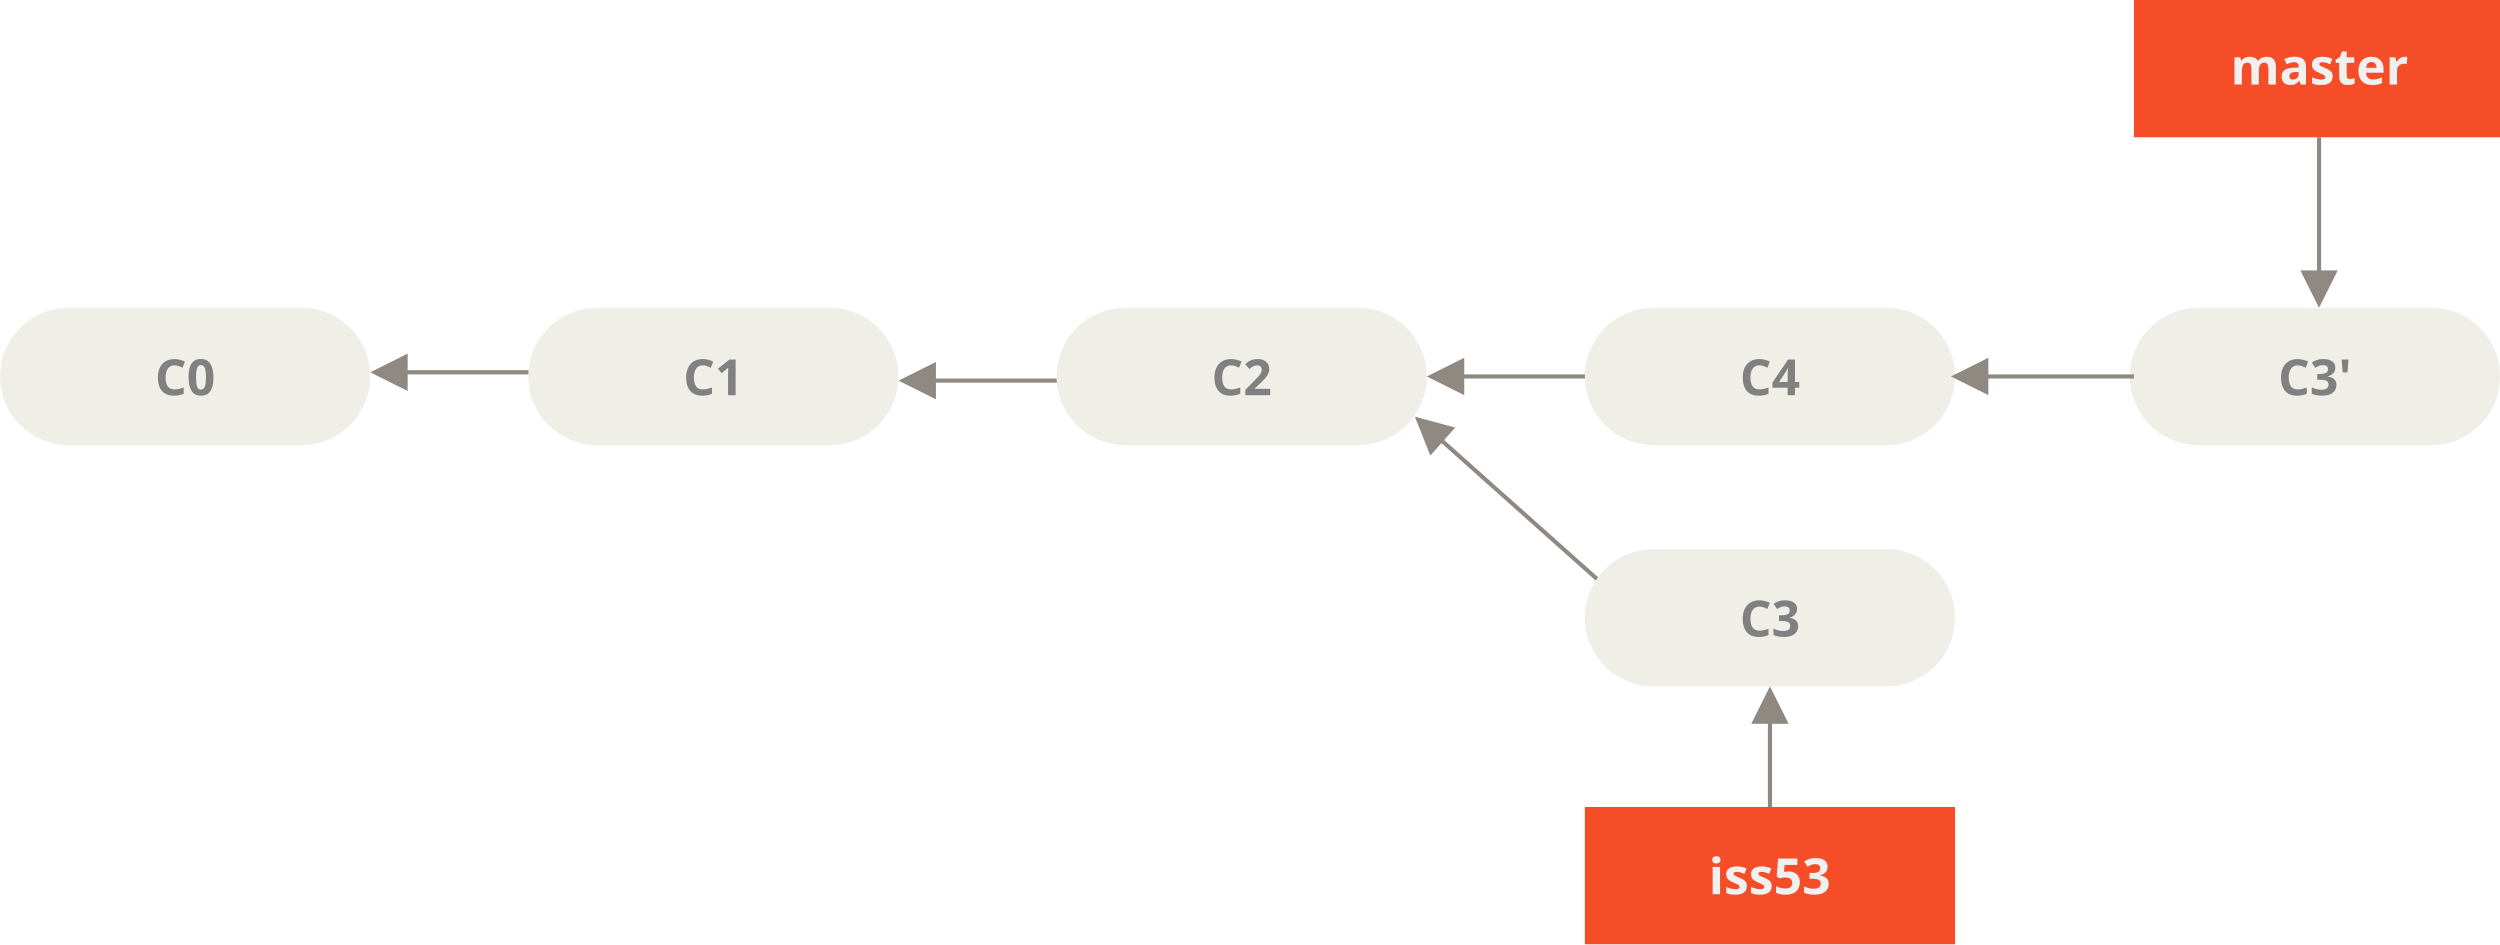
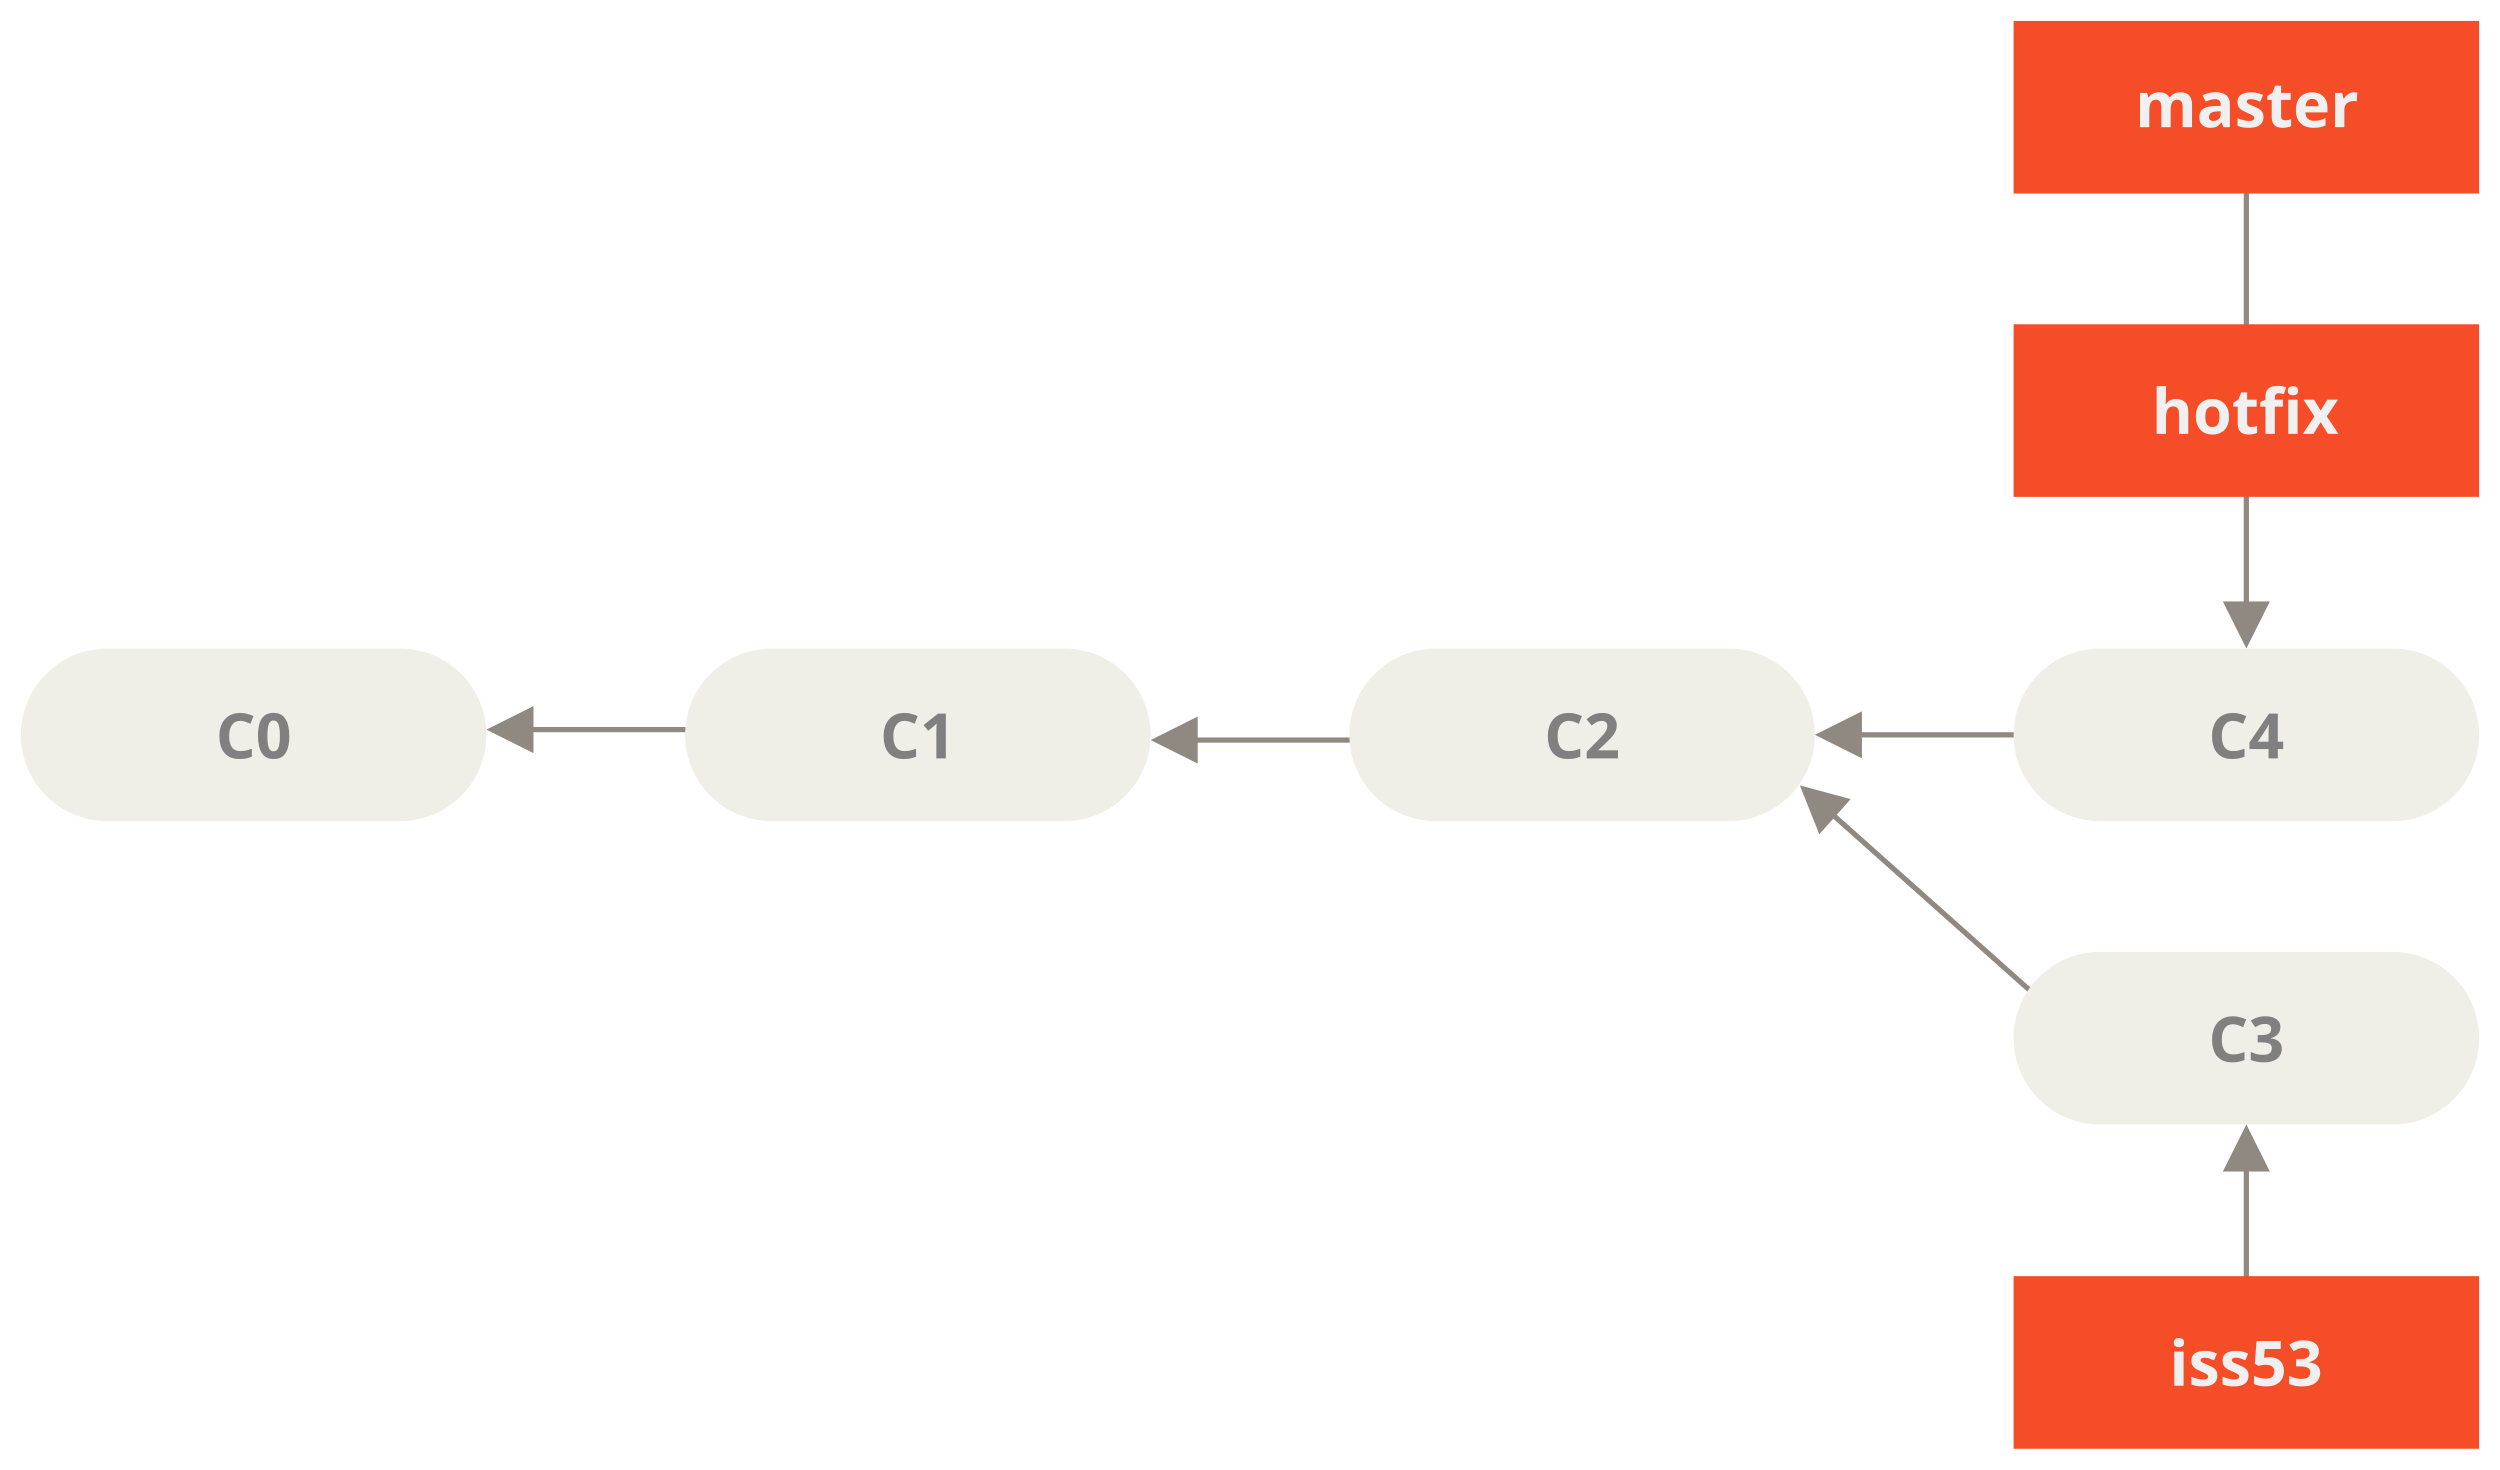
- <svg xmlns="http://www.w3.org/2000/svg" id="svg34148" version="1.1" viewBox="0 0 601 227" width="601" height="227">
-   <defs id="defs51" />
-   <g id="03---Basic-Branching-4" transform="translate(0,-57)" style="fill:none;fill-rule:evenodd">
-     <path id="Line" d="m 98,146 h 35 v 1 H 98 v 4 l -9,-4.5 9,-4.5 z" style="fill:#8f8981;fill-rule:nonzero" />
-     <path id="Line-2" d="m 225,148 h 35 v 1 h -35 v 4 l -9,-4.5 9,-4.5 z" style="fill:#8f8981;fill-rule:nonzero" />
-     <path id="Line-6" d="m 352,147 h 35 v 1 h -35 v 4 l -9,-4.5 9,-4.5 z" style="fill:#8f8981;fill-rule:nonzero" />
+ <svg xmlns="http://www.w3.org/2000/svg" id="svg34148" version="1.1" viewBox="0 0 478 281">
+   <g id="03---Basic-Branching-4" transform="translate(4,-7)" style="fill-rule:evenodd;fill:none">
+     <path id="Line" d="m98 146h35v1h-35v4l-9-4.5 9-4.5z" style="fill-rule:nonzero;fill:#8f8981" />
+     <path id="Line-2" d="m225 148h35v1h-35v4l-9-4.5 9-4.5z" style="fill-rule:nonzero;fill:#8f8981" />
+     <path id="Line-6" d="m352 147h35v1h-35v4l-9-4.5 9-4.5z" style="fill-rule:nonzero;fill:#8f8981" />
    <g id="brown" transform="translate(0,131)">
-       <rect id="Rectangle-1" width="89" height="33" rx="16.5" ry="16.5" style="fill:#efefe7;fill-rule:evenodd" x="0" y="0" />
-       <text id="C6" font-size="12px" font-weight="700" style="font-weight:700;font-size:12px;font-family:'Source Code Pro';text-anchor:middle;fill:#979797">
-         <tspan id="tspan34083" x="44.5" y="21" style="fill:#808080">C0</tspan>
+       <rect id="Rectangle-1" width="89" height="33" rx="16.5" ry="16.5" style="fill-rule:evenodd;fill:#efefe7" />
+       <text id="C6" font-size="12px" font-weight="700" style="fill:#979797;font-family:'Source Code Pro';font-size:12px;font-weight:700;text-anchor:middle">
+         <tspan id="tspan34083" x="44.5" y="21" style="fill:gray">C0</tspan>
      </text>
    </g>
    <g id="g34093" transform="translate(127,131)">
-       <rect id="rect34087" width="89" height="33" rx="16.5" ry="16.5" style="fill:#efefe7;fill-rule:evenodd" x="0" y="0" />
-       <text id="text34091" font-size="12px" font-weight="700" style="font-weight:700;font-size:12px;font-family:'Source Code Pro';text-anchor:middle;fill:#979797">
-         <tspan id="tspan34089" x="44.5" y="21" style="fill:#808080">C1</tspan>
+       <rect id="rect34087" width="89" height="33" rx="16.5" ry="16.5" style="fill-rule:evenodd;fill:#efefe7" />
+       <text id="text34091" font-size="12px" font-weight="700" style="fill:#979797;font-family:'Source Code Pro';font-size:12px;font-weight:700;text-anchor:middle">
+         <tspan id="tspan34089" x="44.5" y="21" style="fill:gray">C1</tspan>
      </text>
    </g>
    <g id="g34101" transform="translate(254,131)">
-       <rect id="rect34095" width="89" height="33" rx="16.5" ry="16.5" style="fill:#efefe7;fill-rule:evenodd" x="0" y="0" />
-       <text id="text34099" font-size="12px" font-weight="700" style="font-weight:700;font-size:12px;font-family:'Source Code Pro';text-anchor:middle;fill:#979797">
-         <tspan id="tspan34097" x="44.5" y="21" style="fill:#808080">C2</tspan>
+       <rect id="rect34095" width="89" height="33" rx="16.5" ry="16.5" style="fill-rule:evenodd;fill:#efefe7" />
+       <text id="text34099" font-size="12px" font-weight="700" style="fill:#979797;font-family:'Source Code Pro';font-size:12px;font-weight:700;text-anchor:middle">
+         <tspan id="tspan34097" x="44.5" y="21" style="fill:gray">C2</tspan>
      </text>
    </g>
-     <g id="ref" transform="translate(513,57)">
-       <rect id="Rectangle-2" transform="scale(0.83962,1)" width="106" height="33" style="fill:#f44d27;fill-rule:evenodd" x="0" y="0" />
-       <text id="master" transform="translate(-8.4003,0.316)" font-size="12px" font-weight="700" style="font-weight:700;font-size:12px;font-family:'Source Code Pro';text-anchor:middle;fill:#979797">
+     <path id="Line-3" d="m425.5 32.5v40" style="fill:#8f8981;stroke-linecap:square;stroke:#8f8981" />
+     <g id="ref" transform="translate(381,11)">
+       <rect id="Rectangle-2" transform="scale(.83962 1)" width="106" height="33" style="fill-rule:evenodd;fill:#f44d27" />
+       <text id="master" transform="translate(-8.4003 .316)" font-size="12px" font-weight="700" style="fill:#979797;font-family:'Source Code Pro';font-size:12px;font-weight:700;text-anchor:middle">
        <tspan id="tspan34105" x="53" y="20" style="fill:#f0f0f0">master</tspan>
      </text>
    </g>
-     <path id="Line-5" d="m 347.18,162.78 40.028,35.677 -0.665,0.747 -40.028,-35.677 -2.662,2.986 -3.724,-9.348 9.713,2.629 z" style="fill:#8f8981;fill-rule:nonzero" />
-     <g id="Line-7-+-ref-3" transform="translate(514,69)">
-       <path id="Line-7" d="M 43,53 V 21 h 1 v 32 h 4 L 43.5,62 39,53 Z" style="fill:#8f8981;fill-rule:nonzero" />
+     <path id="Line-5" d="m347.18 162.78 40.028 35.677-.665.747-40.028-35.677-2.662 2.986-3.724-9.348 9.713 2.629z" style="fill-rule:nonzero;fill:#8f8981" />
+     <g id="Line-7-+-ref-3" transform="translate(382,69)">
+       <path id="Line-7" d="m43 53v-32h1v32h4l-4.5 9-4.5-9z" style="fill-rule:nonzero;fill:#8f8981" />
+       <g id="g34117" transform="translate(-1)">
+         <rect id="rect34111" transform="scale(.83962 1)" width="106" height="33" style="fill-rule:evenodd;fill:#f44d27" />
+         <text id="text34115" transform="translate(-8.7063 .958)" font-size="12px" font-weight="700" style="fill:#979797;font-family:'Source Code Pro';font-size:12px;font-weight:700;text-anchor:middle">
+           <tspan id="tspan34113" x="53" y="20" style="fill:#f0f0f0">hotfix</tspan>
+         </text>
+       </g>
    </g>
    <g id="g34126" transform="translate(381,131)">
-       <rect id="rect34120" width="89" height="33" rx="16.5" ry="16.5" style="fill:#efefe7;fill-rule:evenodd" x="0" y="0" />
-       <text id="text34124" font-size="12px" font-weight="700" style="font-weight:700;font-size:12px;font-family:'Source Code Pro';text-anchor:middle;fill:#979797">
-         <tspan id="tspan34122" x="44.5" y="21" style="fill:#808080">C4</tspan>
+       <rect id="rect34120" width="89" height="33" rx="16.5" ry="16.5" style="fill-rule:evenodd;fill:#efefe7" />
+       <text id="text34124" font-size="12px" font-weight="700" style="fill:#979797;font-family:'Source Code Pro';font-size:12px;font-weight:700;text-anchor:middle">
+         <tspan id="tspan34122" x="44.5" y="21" style="fill:gray">C4</tspan>
      </text>
    </g>
    <g id="brown-4-+-Line-4-+-ref-2" transform="translate(381,189)">
      <g id="g34134">
-         <rect id="rect34128" width="89" height="33" rx="16.5" ry="16.5" style="fill:#efefe7;fill-rule:evenodd" x="0" y="0" />
-         <text id="text34132" font-size="12px" font-weight="700" style="font-weight:700;font-size:12px;font-family:'Source Code Pro';text-anchor:middle;fill:#979797">
-           <tspan id="tspan34130" x="44.5" y="21" style="fill:#808080">C3</tspan>
+         <rect id="rect34128" width="89" height="33" rx="16.5" ry="16.5" style="fill-rule:evenodd;fill:#efefe7" />
+         <text id="text34132" font-size="12px" font-weight="700" style="fill:#979797;font-family:'Source Code Pro';font-size:12px;font-weight:700;text-anchor:middle">
+           <tspan id="tspan34130" x="44.5" y="21" style="fill:gray">C3</tspan>
        </text>
      </g>
    </g>
    <g id="Line-4-+-ref-2" transform="translate(383,222)">
-       <path id="Line-4" transform="translate(-1)" d="M 44,9 V 44 H 43 V 9 H 39 L 43.5,0 48,9 Z" style="fill:#8f8981;fill-rule:nonzero" />
+       <path id="Line-4" transform="translate(-1)" d="m44 9v35h-1v-35h-4l4.5-9 4.5 9z" style="fill-rule:nonzero;fill:#8f8981" />
      <g id="g34143" transform="translate(-2,29)">
-         <rect id="rect34137" transform="scale(0.83962,1)" width="106" height="33" style="fill:#f44d27;fill-rule:evenodd" x="0" y="0" />
-         <text id="text34141" transform="translate(-8.5623,0.958)" font-size="12px" font-weight="700" style="font-weight:700;font-size:12px;font-family:'Source Code Pro';text-anchor:middle;fill:#979797">
+         <rect id="rect34137" transform="scale(.83962 1)" width="106" height="33" style="fill-rule:evenodd;fill:#f44d27" />
+         <text id="text34141" transform="translate(-8.5623 .958)" font-size="12px" font-weight="700" style="fill:#979797;font-family:'Source Code Pro';font-size:12px;font-weight:700;text-anchor:middle">
          <tspan id="tspan34139" x="53" y="20" style="fill:#f0f0f0">iss53</tspan>
        </text>
      </g>
    </g>
-     <g id="g570" transform="translate(512,131)">
-       <rect id="rect564" width="89" height="33" rx="16.5" ry="16.5" style="fill:#efefe7;fill-rule:evenodd" x="0" y="0" />
-       <text id="text568" font-size="12px" font-weight="700" style="font-weight:700;font-size:12px;font-family:'Source Code Pro';text-anchor:middle;fill:#979797">
-         <tspan id="tspan566" x="44.5" y="21" style="fill:#808080">C3'</tspan>
-       </text>
-     </g>
-     <path id="path572" d="m 478,147 h 35 v 1 h -35 v 4 l -9,-4.5 9,-4.5 z" style="fill:#8f8981;fill-rule:nonzero" />
  </g>
</svg>
